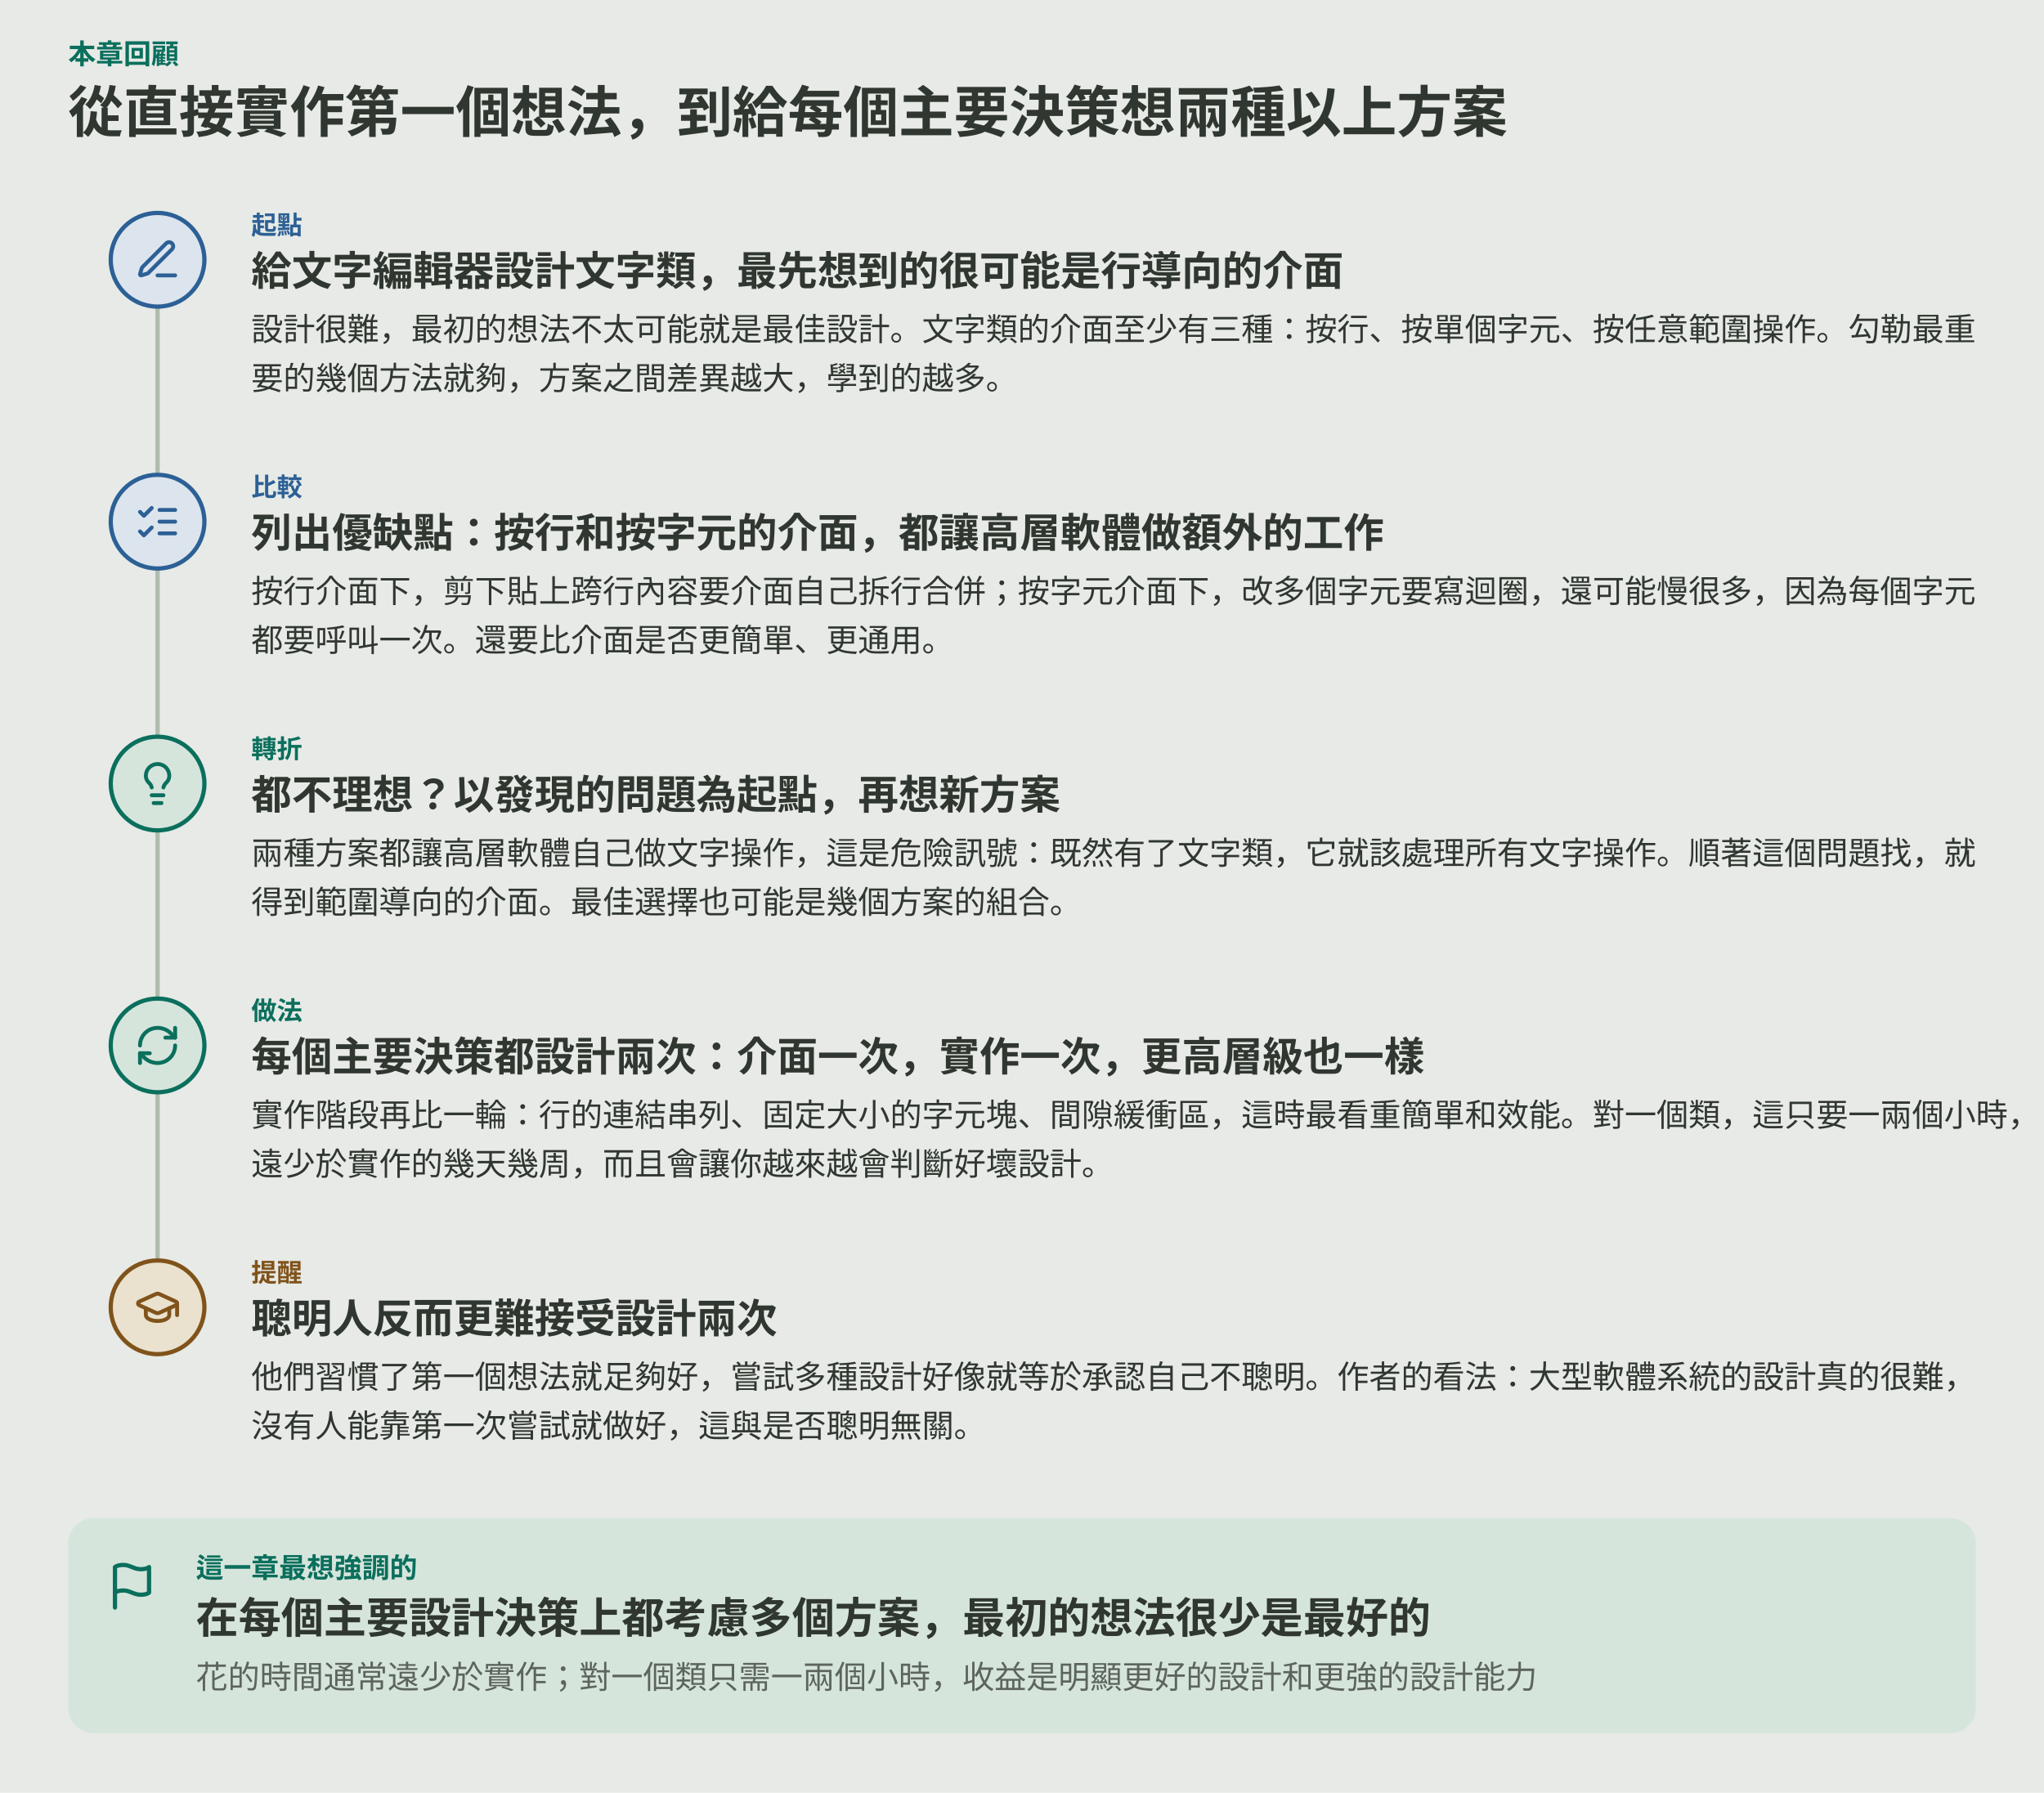
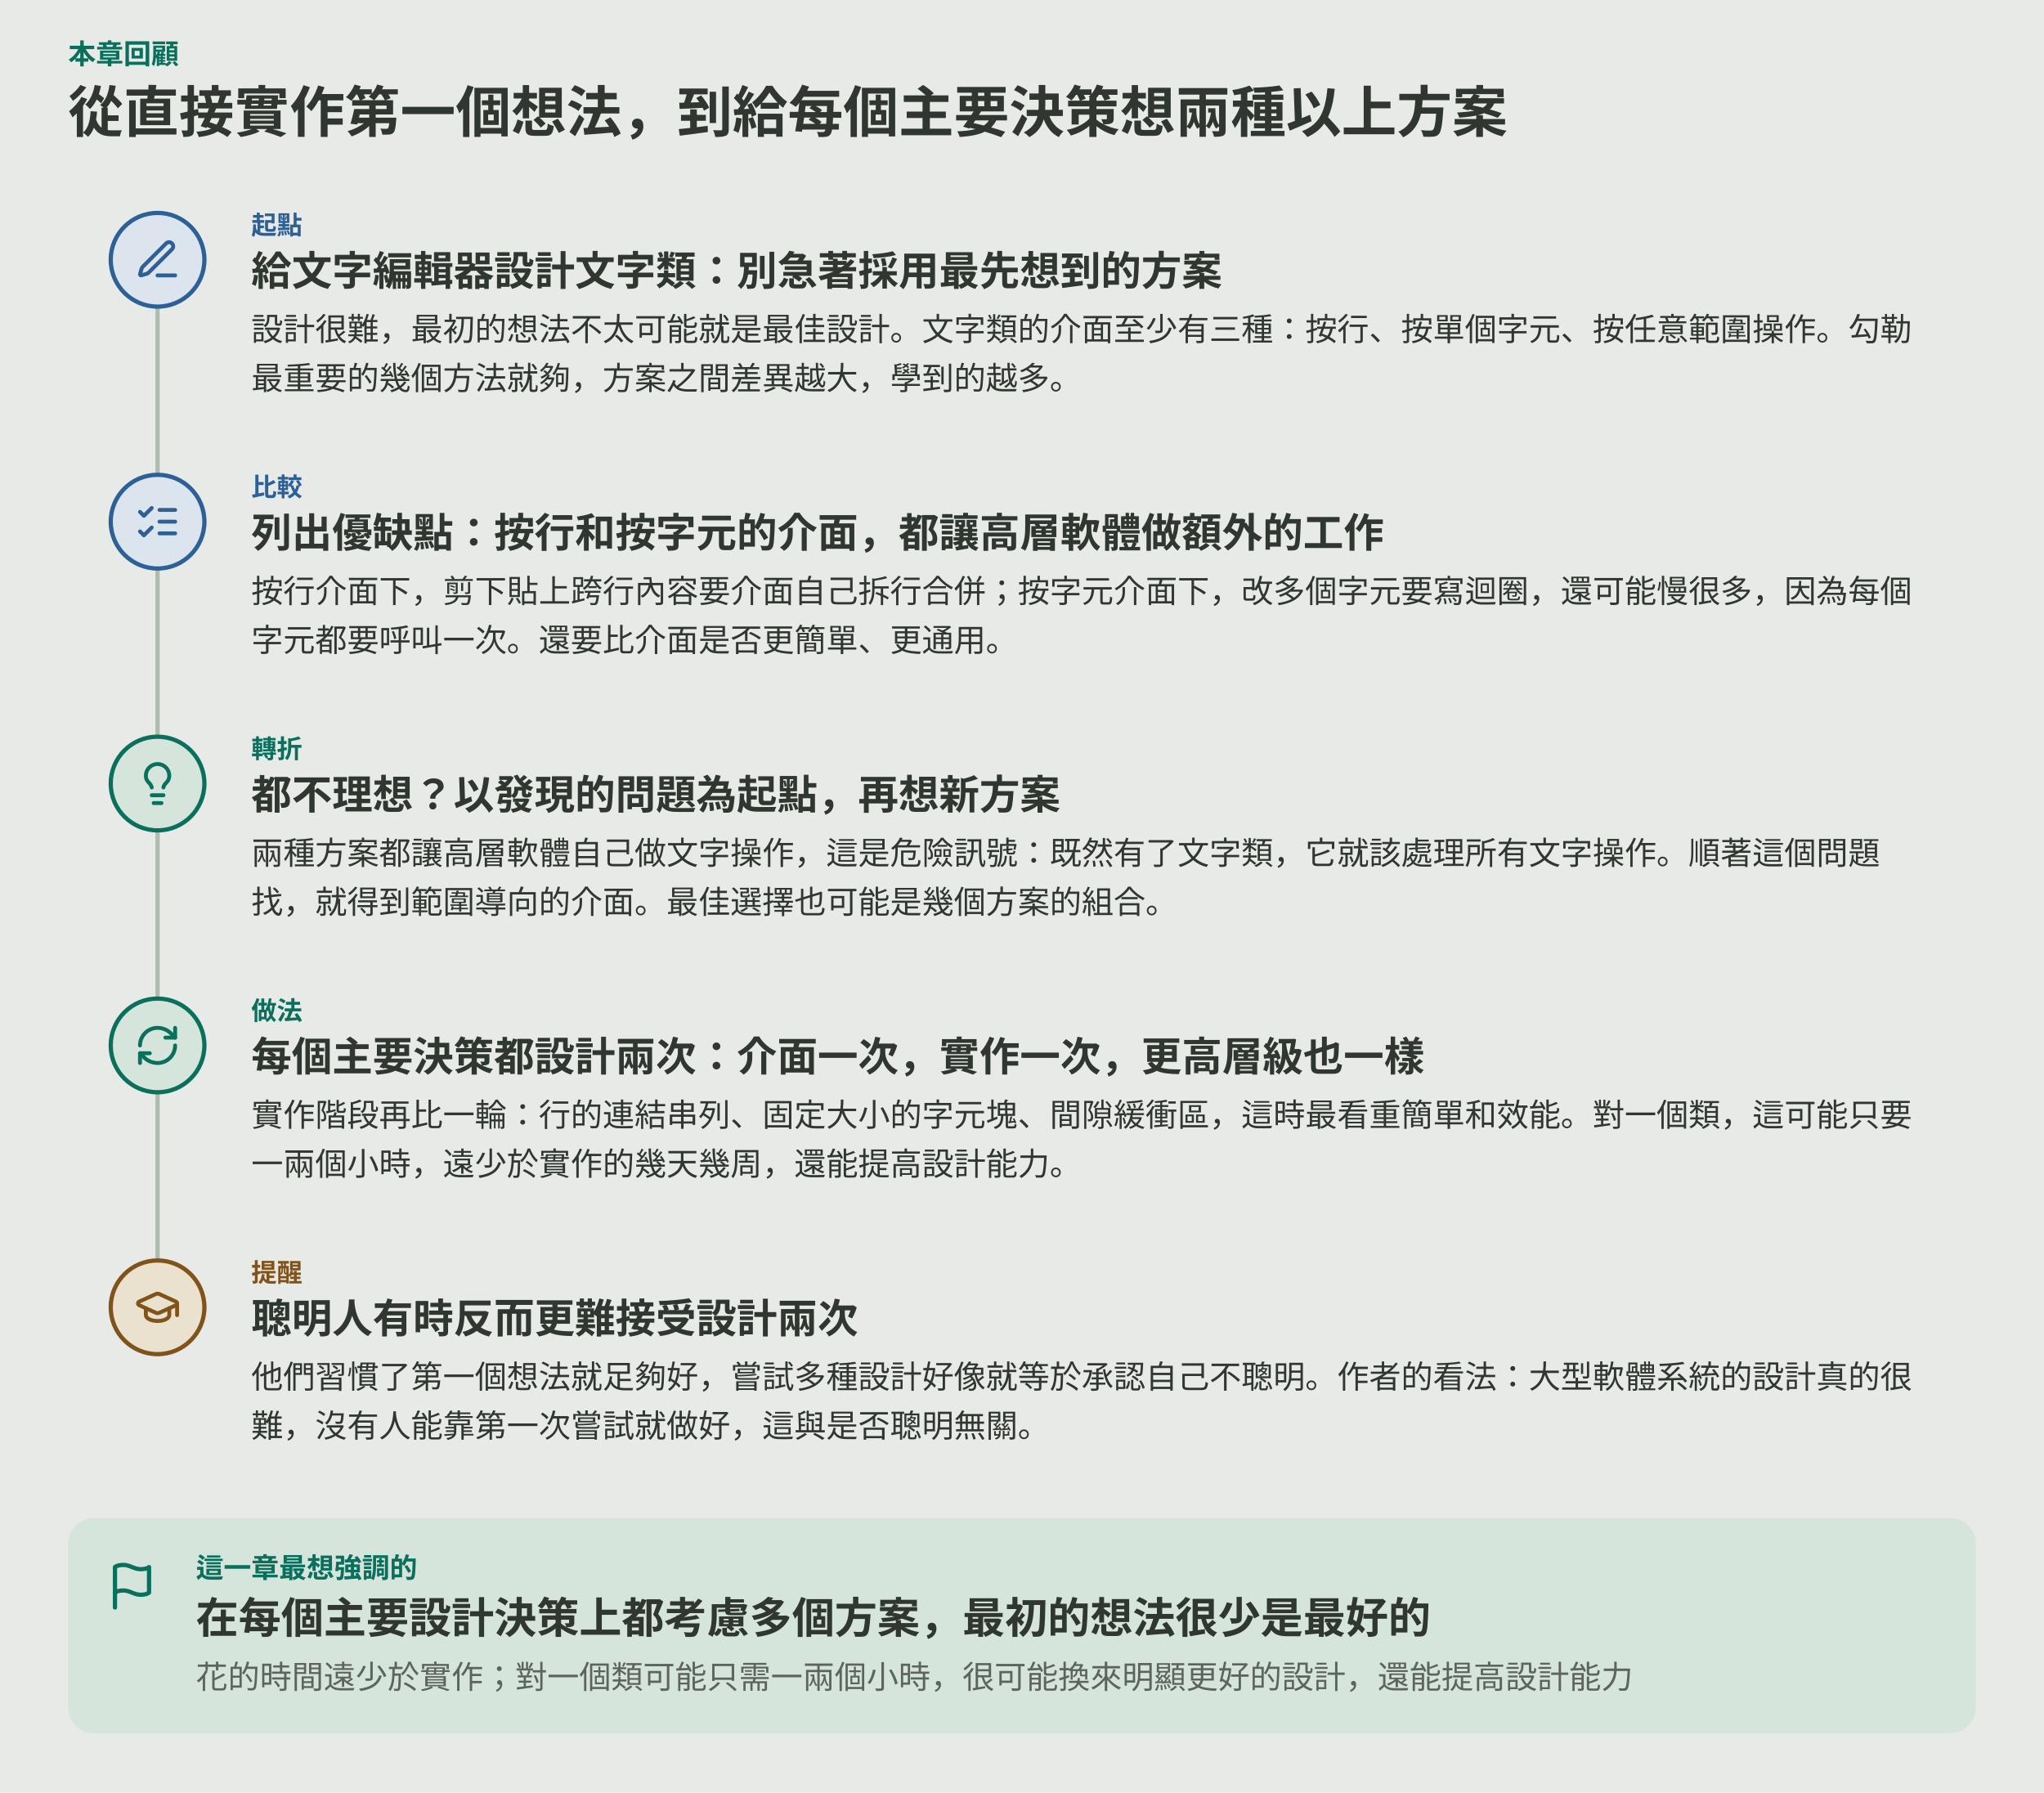
<svg xmlns="http://www.w3.org/2000/svg" viewBox="0 0 960 842" role="img" aria-labelledby="ch11-story-title ch11-story-desc">
  <rect width="960" height="842" fill="var(--diagram-bg,#e7eae6)" />
  <g font-family="system-ui,-apple-system,'PingFang SC','Microsoft YaHei',sans-serif" fill="var(--diagram-ink,#303630)">
    <text x="32.0" y="30.0" font-size="13" font-weight="600" fill="var(--diagram-primary,#0b6f5d)">本章回顧</text>
    <path d="M74 144 V 592" fill="none" stroke="var(--diagram-line,#aebbad)" stroke-width="2" />
    <text x="32.0" y="62.0" font-size="26" font-weight="600">從直接實作第一個想法，到給每個主要決策想兩種以上方案</text>
    <circle cx="74.0" cy="122.0" r="22" fill="var(--diagram-secondary-soft,#dce4ed)" stroke="var(--diagram-secondary,#2c6096)" stroke-width="2" />
    <g transform="translate(63.0,111.0) scale(0.917)" fill="none" stroke="var(--diagram-secondary,#2c6096)" stroke-width="2" stroke-linecap="round" stroke-linejoin="round">
      <path d="M12 20h9" />
      <path d="M16.376 3.622a1 1 0 0 1 3.002 3.002L7.368 18.635a2 2 0 0 1-.855.506l-2.872.838a.5.5 0 0 1-.62-.62l.838-2.872a2 2 0 0 1 .506-.854z" />
    </g>
    <text x="118.0" y="110.0" font-size="12" font-weight="600" fill="var(--diagram-secondary,#2c6096)">起點</text>
-     <text x="118.0" y="134.0" font-size="19" font-weight="600">給文字編輯器設計文字類，最先想到的很可能是行導向的介面</text>
-     <text x="118.0" y="160.0" font-size="15">設計很難，最初的想法不太可能就是最佳設計。文字類的介面至少有三種：按行、按單個字元、按任意範圍操作。勾勒最重</text>
-     <text x="118.0" y="183.0" font-size="15">要的幾個方法就夠，方案之間差異越大，學到的越多。</text>
+     <text x="118.0" y="134.0" font-size="19" font-weight="600">給文字編輯器設計文字類：別急著採用最先想到的方案</text>
+     <text x="118.0" y="160.0" font-size="15">設計很難，最初的想法不太可能就是最佳設計。文字類的介面至少有三種：按行、按單個字元、按任意範圍操作。勾勒</text>
+     <text x="118.0" y="183.0" font-size="15">最重要的幾個方法就夠，方案之間差異越大，學到的越多。</text>
    <circle cx="74.0" cy="245.0" r="22" fill="var(--diagram-secondary-soft,#dce4ed)" stroke="var(--diagram-secondary,#2c6096)" stroke-width="2" />
    <g transform="translate(63.0,234.0) scale(0.917)" fill="none" stroke="var(--diagram-secondary,#2c6096)" stroke-width="2" stroke-linecap="round" stroke-linejoin="round">
      <path d="m3 17 2 2 4-4" />
      <path d="m3 7 2 2 4-4" />
      <path d="M13 6h8" />
      <path d="M13 12h8" />
      <path d="M13 18h8" />
    </g>
    <text x="118.0" y="233.0" font-size="12" font-weight="600" fill="var(--diagram-secondary,#2c6096)">比較</text>
    <text x="118.0" y="257.0" font-size="19" font-weight="600">列出優缺點：按行和按字元的介面，都讓高層軟體做額外的工作</text>
-     <text x="118.0" y="283.0" font-size="15">按行介面下，剪下貼上跨行內容要介面自己拆行合併；按字元介面下，改多個字元要寫迴圈，還可能慢很多，因為每個字元</text>
-     <text x="118.0" y="306.0" font-size="15">都要呼叫一次。還要比介面是否更簡單、更通用。</text>
+     <text x="118.0" y="283.0" font-size="15">按行介面下，剪下貼上跨行內容要介面自己拆行合併；按字元介面下，改多個字元要寫迴圈，還可能慢很多，因為每個</text>
+     <text x="118.0" y="306.0" font-size="15">字元都要呼叫一次。還要比介面是否更簡單、更通用。</text>
    <circle cx="74.0" cy="368.0" r="22" fill="var(--diagram-primary-soft,#d6e5dc)" stroke="var(--diagram-primary,#0b6f5d)" stroke-width="2" />
    <g transform="translate(63.0,357.0) scale(0.917)" fill="none" stroke="var(--diagram-primary,#0b6f5d)" stroke-width="2" stroke-linecap="round" stroke-linejoin="round">
      <path d="M15 14c.2-1 .7-1.7 1.5-2.5 1-.9 1.5-2.2 1.5-3.5A6 6 0 0 0 6 8c0 1 .2 2.2 1.5 3.5.7.7 1.3 1.5 1.5 2.5" />
      <path d="M9 18h6" />
      <path d="M10 22h4" />
    </g>
    <text x="118.0" y="356.0" font-size="12" font-weight="600" fill="var(--diagram-primary,#0b6f5d)">轉折</text>
    <text x="118.0" y="380.0" font-size="19" font-weight="600">都不理想？以發現的問題為起點，再想新方案</text>
-     <text x="118.0" y="406.0" font-size="15">兩種方案都讓高層軟體自己做文字操作，這是危險訊號：既然有了文字類，它就該處理所有文字操作。順著這個問題找，就</text>
-     <text x="118.0" y="429.0" font-size="15">得到範圍導向的介面。最佳選擇也可能是幾個方案的組合。</text>
+     <text x="118.0" y="406.0" font-size="15">兩種方案都讓高層軟體自己做文字操作，這是危險訊號：既然有了文字類，它就該處理所有文字操作。順著這個問題</text>
+     <text x="118.0" y="429.0" font-size="15">找，就得到範圍導向的介面。最佳選擇也可能是幾個方案的組合。</text>
    <circle cx="74.0" cy="491.0" r="22" fill="var(--diagram-primary-soft,#d6e5dc)" stroke="var(--diagram-primary,#0b6f5d)" stroke-width="2" />
    <g transform="translate(63.0,480.0) scale(0.917)" fill="none" stroke="var(--diagram-primary,#0b6f5d)" stroke-width="2" stroke-linecap="round" stroke-linejoin="round">
      <path d="M3 12a9 9 0 0 1 9-9 9.75 9.75 0 0 1 6.74 2.74L21 8" />
      <path d="M21 3v5h-5" />
      <path d="M21 12a9 9 0 0 1-9 9 9.75 9.75 0 0 1-6.74-2.74L3 16" />
      <path d="M8 16H3v5" />
    </g>
    <text x="118.0" y="479.0" font-size="12" font-weight="600" fill="var(--diagram-primary,#0b6f5d)">做法</text>
    <text x="118.0" y="503.0" font-size="19" font-weight="600">每個主要決策都設計兩次：介面一次，實作一次，更高層級也一樣</text>
-     <text x="118.0" y="529.0" font-size="15">實作階段再比一輪：行的連結串列、固定大小的字元塊、間隙緩衝區，這時最看重簡單和效能。對一個類，這只要一兩個小時，</text>
-     <text x="118.0" y="552.0" font-size="15">遠少於實作的幾天幾周，而且會讓你越來越會判斷好壞設計。</text>
+     <text x="118.0" y="529.0" font-size="15">實作階段再比一輪：行的連結串列、固定大小的字元塊、間隙緩衝區，這時最看重簡單和效能。對一個類，這可能只要</text>
+     <text x="118.0" y="552.0" font-size="15">一兩個小時，遠少於實作的幾天幾周，還能提高設計能力。</text>
    <circle cx="74.0" cy="614.0" r="22" fill="var(--diagram-warm-soft,#eae2cf)" stroke="var(--diagram-warm,#80531b)" stroke-width="2" />
    <g transform="translate(63.0,603.0) scale(0.917)" fill="none" stroke="var(--diagram-warm,#80531b)" stroke-width="2" stroke-linecap="round" stroke-linejoin="round">
      <path d="M21.42 10.922a1 1 0 0 0-.019-1.838L12.83 5.18a2 2 0 0 0-1.66 0L2.6 9.08a1 1 0 0 0 0 1.832l8.57 3.908a2 2 0 0 0 1.66 0z" />
      <path d="M22 10v6" />
      <path d="M6 12.5V16a6 3 0 0 0 12 0v-3.5" />
    </g>
    <text x="118.0" y="602.0" font-size="12" font-weight="600" fill="var(--diagram-warm,#80531b)">提醒</text>
-     <text x="118.0" y="626.0" font-size="19" font-weight="600">聰明人反而更難接受設計兩次</text>
-     <text x="118.0" y="652.0" font-size="15">他們習慣了第一個想法就足夠好，嘗試多種設計好像就等於承認自己不聰明。作者的看法：大型軟體系統的設計真的很難，</text>
-     <text x="118.0" y="675.0" font-size="15">沒有人能靠第一次嘗試就做好，這與是否聰明無關。</text>
+     <text x="118.0" y="626.0" font-size="19" font-weight="600">聰明人有時反而更難接受設計兩次</text>
+     <text x="118.0" y="652.0" font-size="15">他們習慣了第一個想法就足夠好，嘗試多種設計好像就等於承認自己不聰明。作者的看法：大型軟體系統的設計真的很</text>
+     <text x="118.0" y="675.0" font-size="15">難，沒有人能靠第一次嘗試就做好，這與是否聰明無關。</text>
    <rect x="32.0" y="713.0" width="896.0" height="101.0" rx="12" fill="var(--diagram-primary-soft,#d6e5dc)" />
    <g transform="translate(50.0,733.0) scale(1.000)" fill="none" stroke="var(--diagram-primary,#0b6f5d)" stroke-width="2" stroke-linecap="round" stroke-linejoin="round">
      <path d="M4 15s1-1 4-1 5 2 8 2 4-1 4-1V3s-1 1-4 1-5-2-8-2-4 1-4 1z" />
      <line x1="4" x2="4" y1="22" y2="15" />
    </g>
    <text x="92.0" y="741.0" font-size="13" font-weight="600" fill="var(--diagram-primary,#0b6f5d)">這一章最想強調的</text>
    <text x="92.0" y="767.0" font-size="20" font-weight="600">在每個主要設計決策上都考慮多個方案，最初的想法很少是最好的</text>
-     <text x="92.0" y="793.0" font-size="15" fill="var(--diagram-muted,#5c645d)">花的時間通常遠少於實作；對一個類只需一兩個小時，收益是明顯更好的設計和更強的設計能力</text>
+     <text x="92.0" y="793.0" font-size="15" fill="var(--diagram-muted,#5c645d)">花的時間遠少於實作；對一個類可能只需一兩個小時，很可能換來明顯更好的設計，還能提高設計能力</text>
  </g>
</svg>
